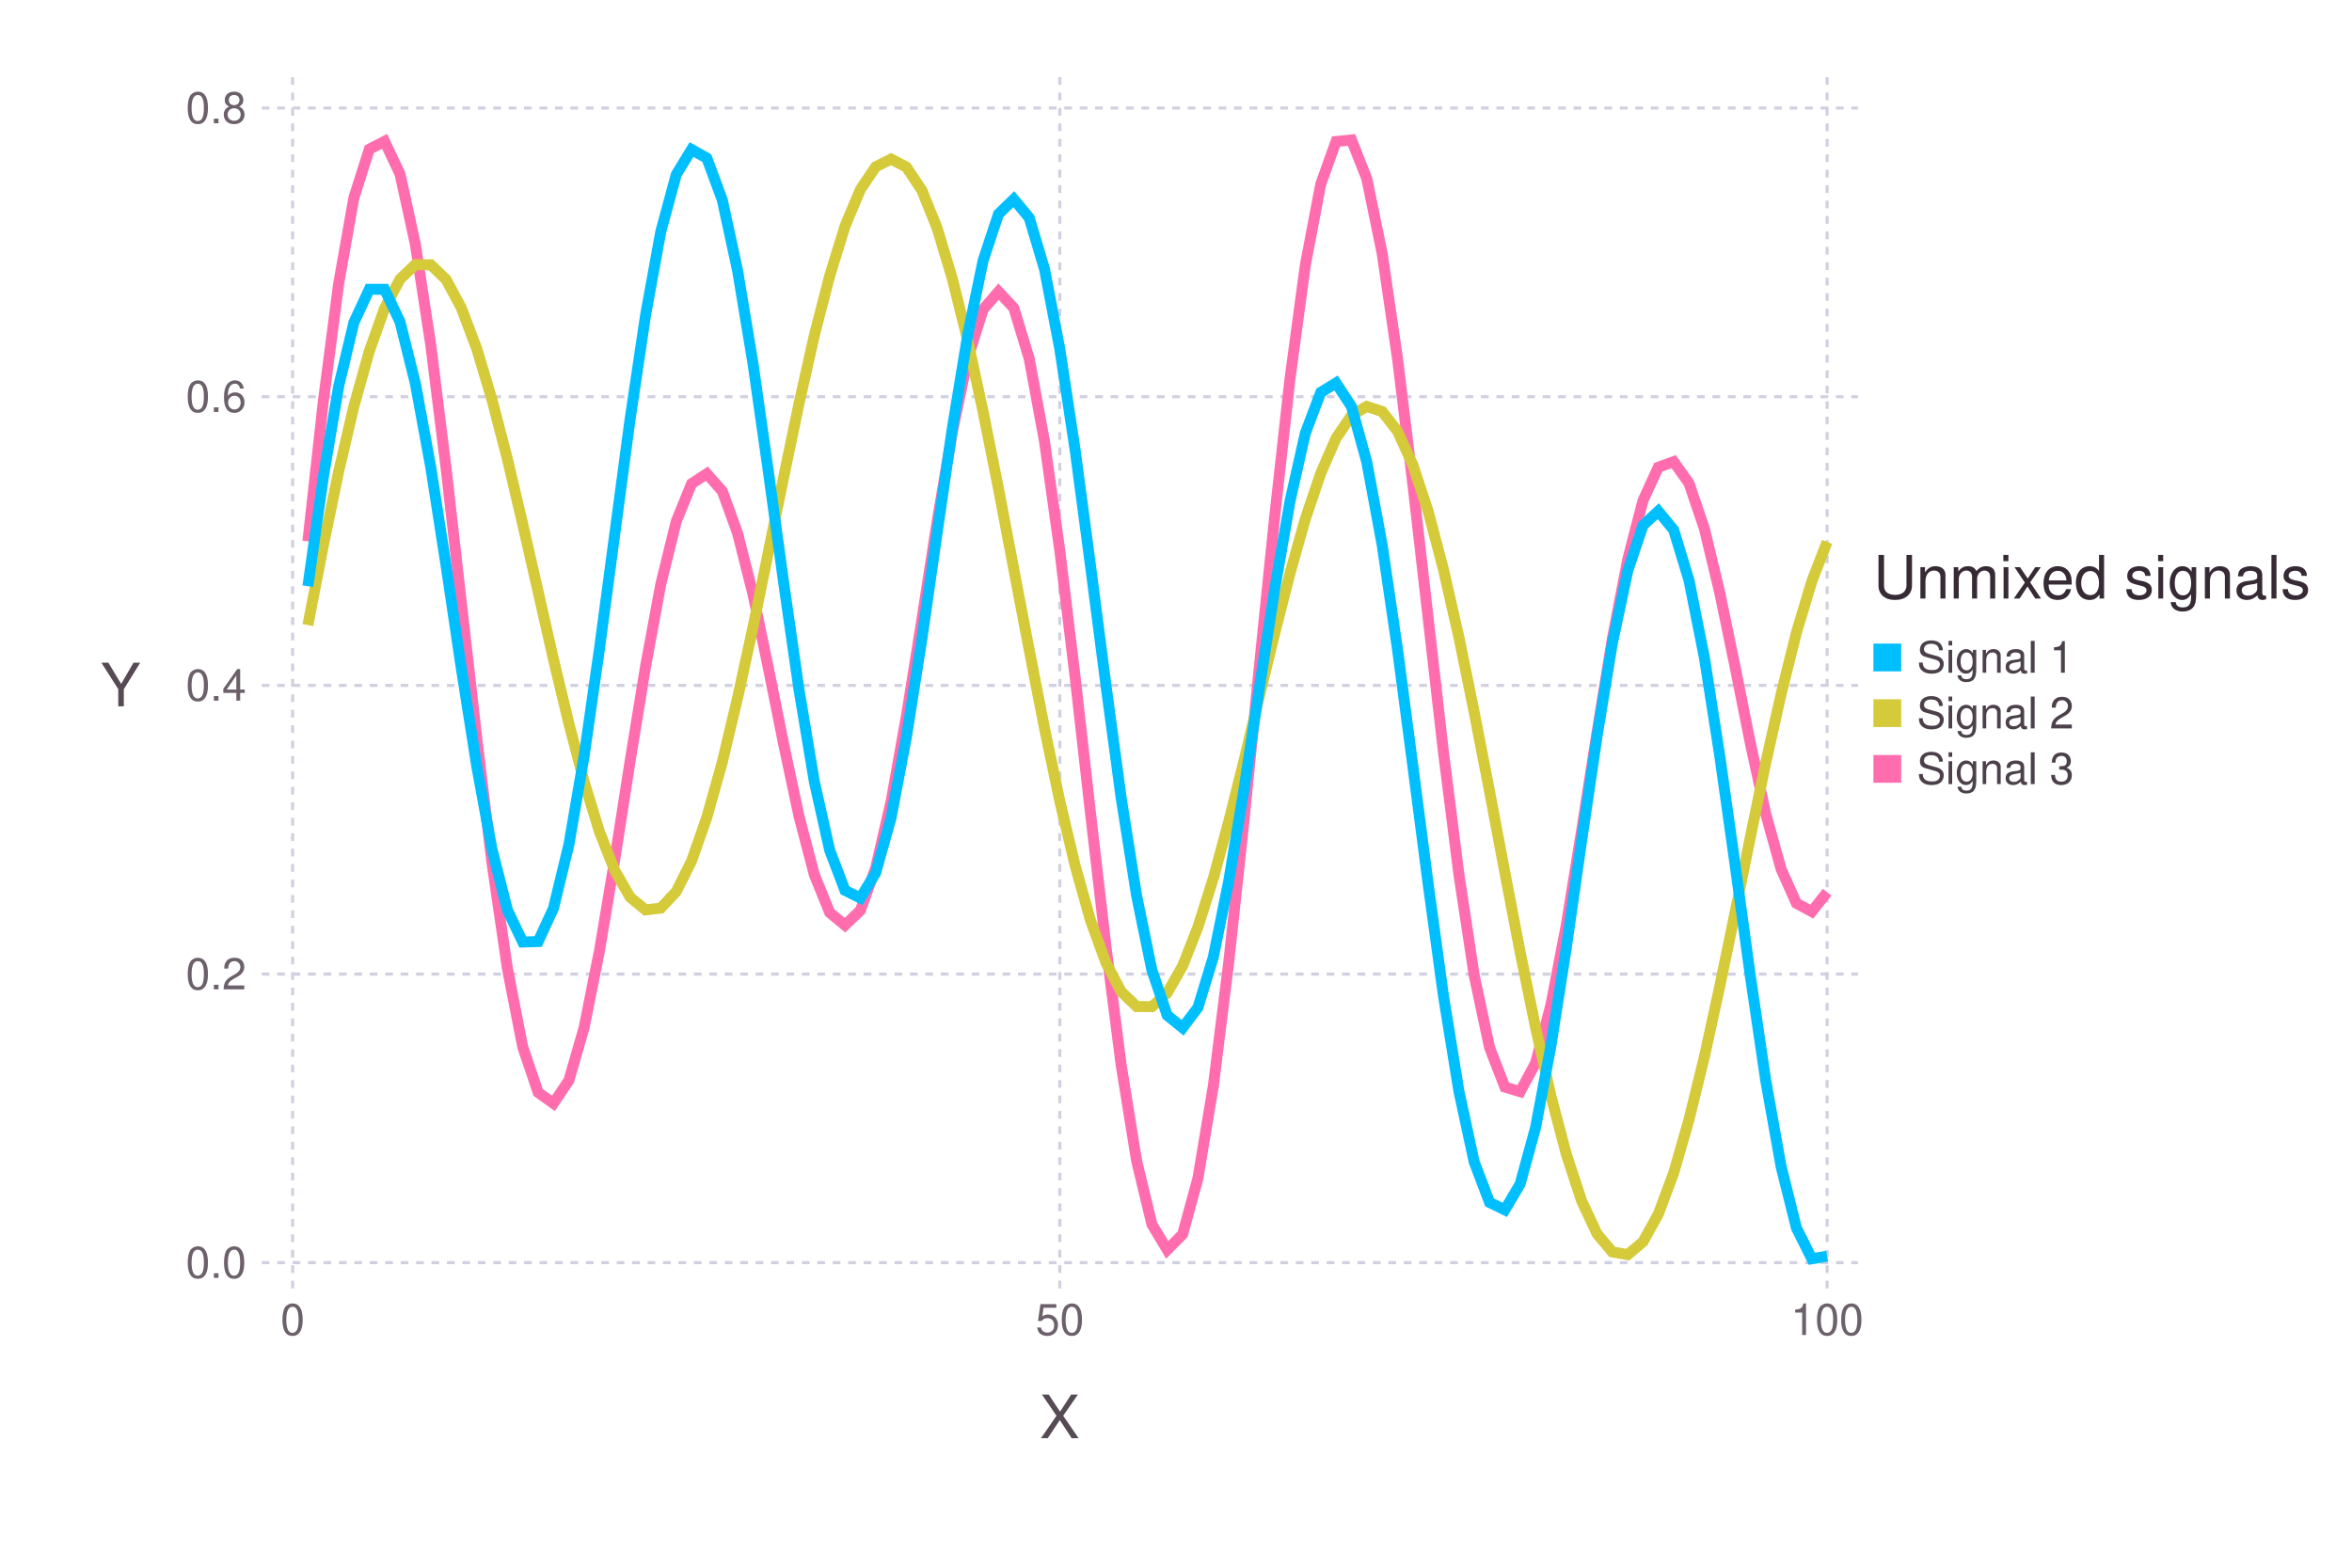
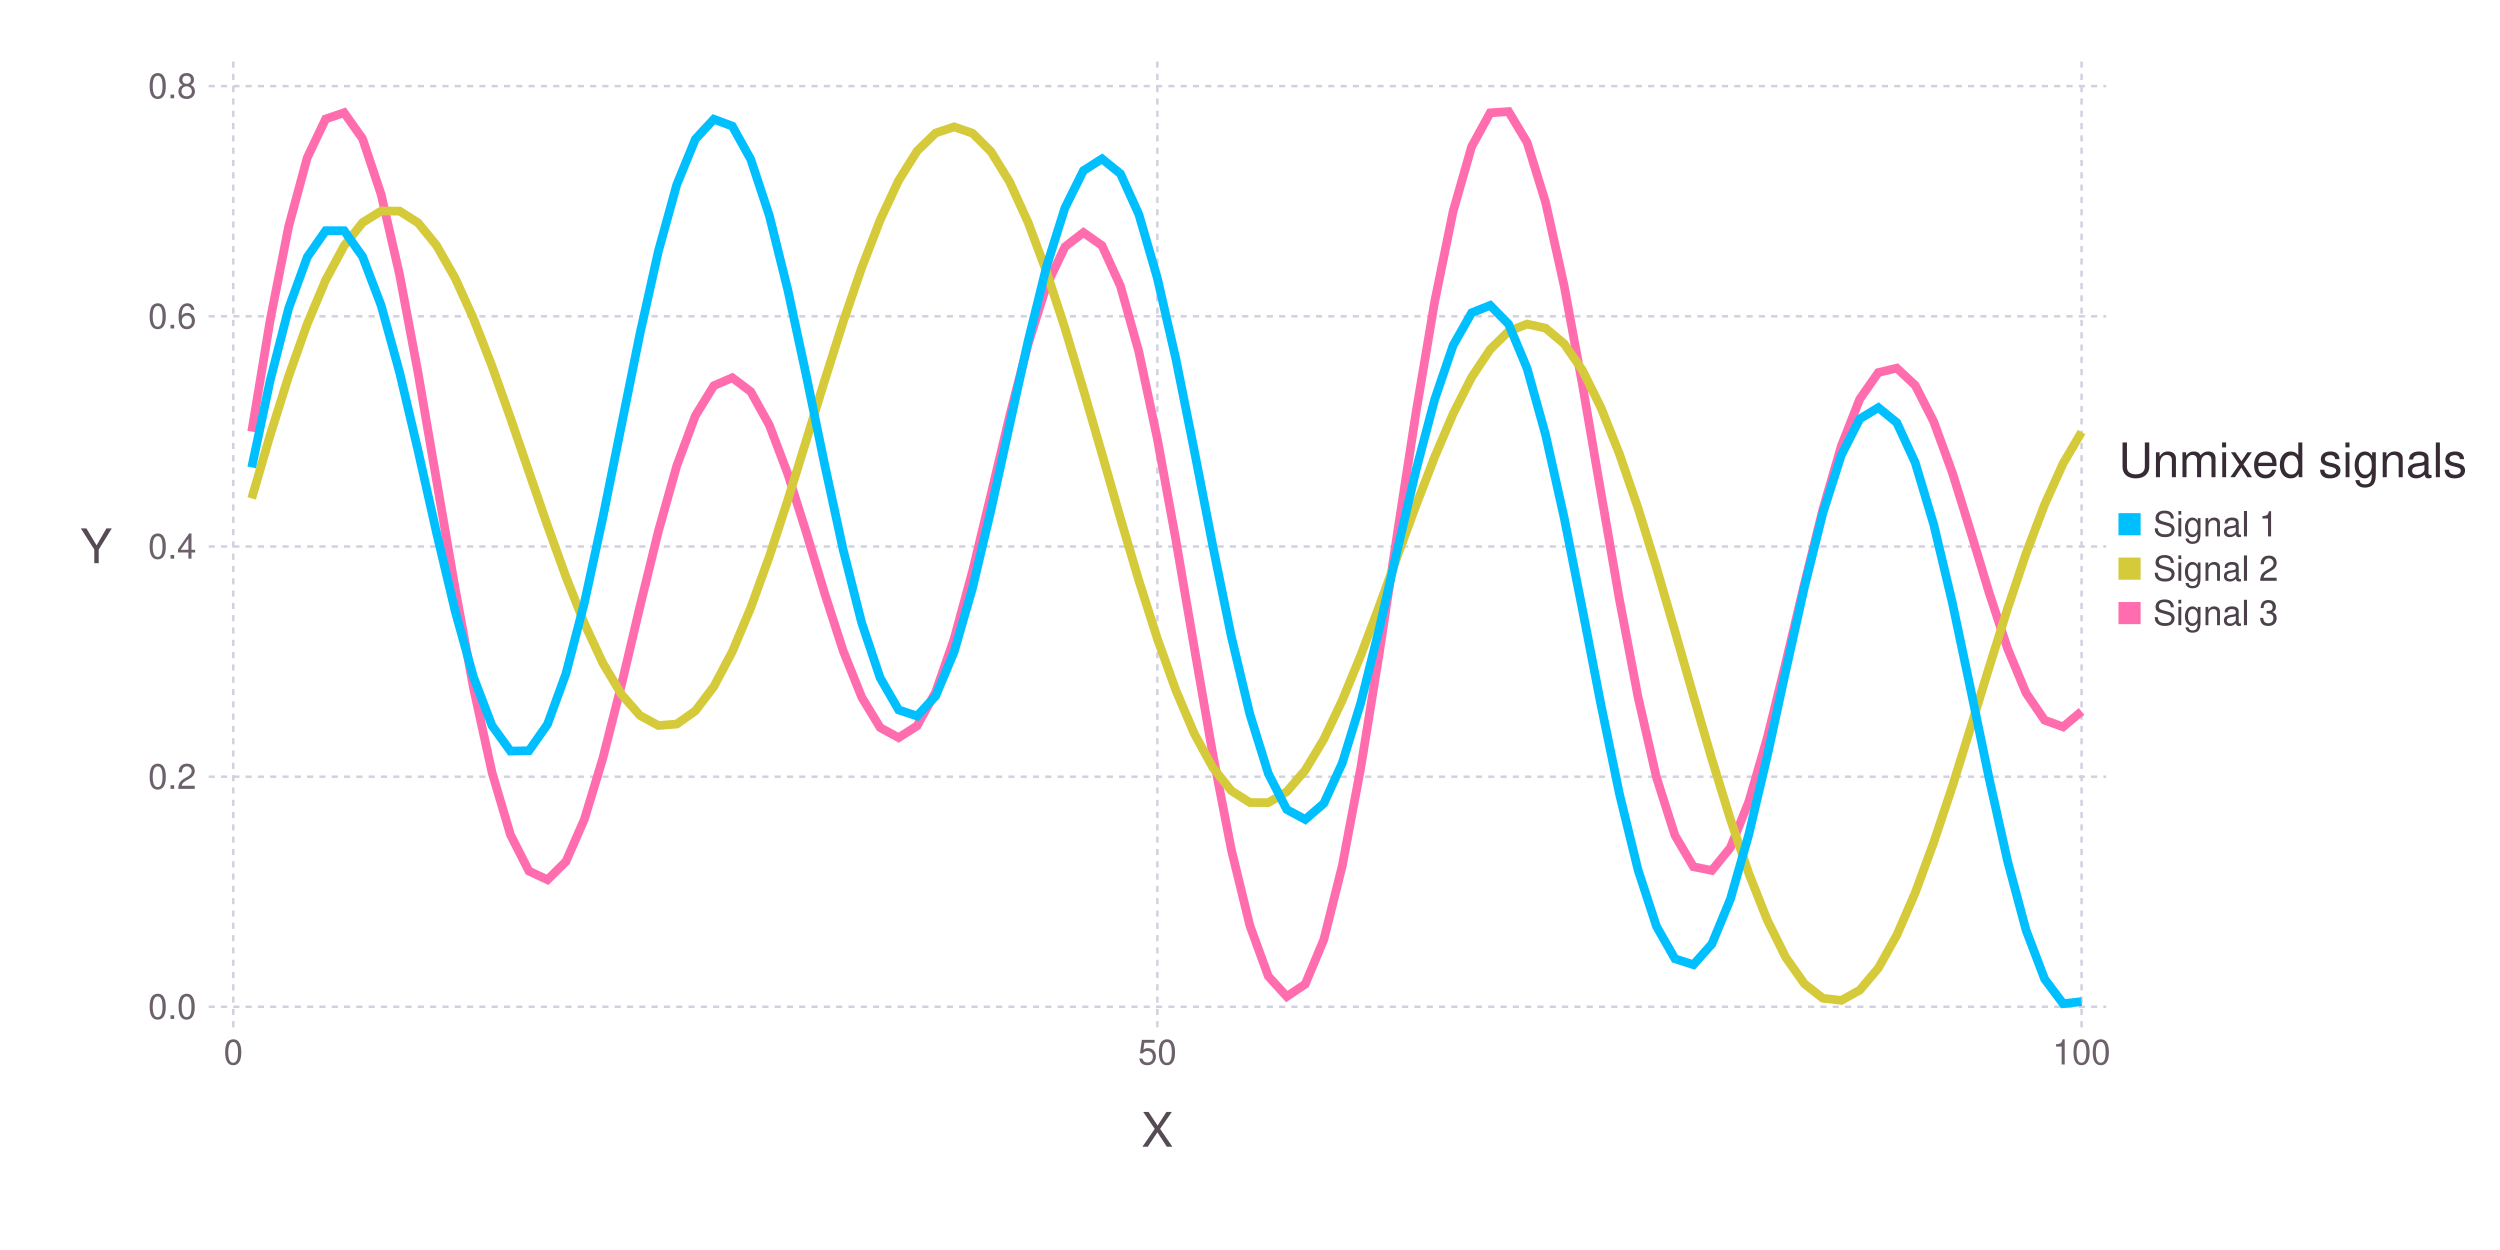
- <svg xmlns="http://www.w3.org/2000/svg" version="1.2" width="152.4mm" height="101.6mm" viewBox="0 0 152.4 101.6" stroke="none" fill="#000000" stroke-width="0.3" font-size="3.88">
+ <svg xmlns="http://www.w3.org/2000/svg" version="1.2" width="203.2mm" height="101.6mm" viewBox="0 0 203.2 101.6" stroke="none" fill="#000000" stroke-width="0.3" font-size="3.88">
  <g class="plotroot xscalable yscalable" id="img-3ae9910f-1">
    <g font-size="3.88" font-family="'PT Sans','Helvetica Neue','Helvetica',sans-serif" fill="#564A55" stroke="#000000" stroke-opacity="0.000" id="img-3ae9910f-2">
-       <text x="68.67" y="90.88" text-anchor="middle" dy="0.6em">X</text>
+       <text x="94.07" y="90.88" text-anchor="middle" dy="0.6em">X</text>
    </g>
    <g class="guide xlabels" font-size="2.82" font-family="'PT Sans Caption','Helvetica Neue','Helvetica',sans-serif" fill="#6C606B" id="img-3ae9910f-3">
      <text x="18.96" y="84.83" text-anchor="middle" dy="0.6em">0</text>
-       <text x="68.67" y="84.83" text-anchor="middle" dy="0.6em">50</text>
-       <text x="118.39" y="84.83" text-anchor="middle" dy="0.6em">100</text>
+       <text x="94.07" y="84.83" text-anchor="middle" dy="0.6em">50</text>
+       <text x="169.19" y="84.83" text-anchor="middle" dy="0.6em">100</text>
    </g>
    <g class="guide colorkey" id="img-3ae9910f-4">
      <g fill="#4C404B" font-size="2.82" font-family="'PT Sans','Helvetica Neue','Helvetica',sans-serif" id="img-3ae9910f-5">
-         <text x="124.2" y="42.61" dy="0.35em" id="img-3ae9910f-6" class="color_Signal_1">Signal 1</text>
-         <text x="124.2" y="46.22" dy="0.35em" id="img-3ae9910f-7" class="color_Signal_2">Signal 2</text>
-         <text x="124.2" y="49.83" dy="0.35em" id="img-3ae9910f-8" class="color_Signal_3">Signal 3</text>
+         <text x="175" y="42.61" dy="0.35em" id="img-3ae9910f-6" class="color_Signal_1">Signal 1</text>
+         <text x="175" y="46.22" dy="0.35em" id="img-3ae9910f-7" class="color_Signal_2">Signal 2</text>
+         <text x="175" y="49.83" dy="0.35em" id="img-3ae9910f-8" class="color_Signal_3">Signal 3</text>
      </g>
      <g stroke="#000000" stroke-opacity="0.000" id="img-3ae9910f-9">
-         <rect x="121.39" y="41.71" width="1.8" height="1.8" id="img-3ae9910f-10" fill="#00BFFF" class="color_Signal_1" />
-         <rect x="121.39" y="45.32" width="1.8" height="1.8" id="img-3ae9910f-11" fill="#D4CA3A" class="color_Signal_2" />
-         <rect x="121.39" y="48.93" width="1.8" height="1.8" id="img-3ae9910f-12" fill="#FF6DAE" class="color_Signal_3" />
+         <rect x="172.19" y="41.71" width="1.8" height="1.8" id="img-3ae9910f-10" fill="#00BFFF" class="color_Signal_1" />
+         <rect x="172.19" y="45.32" width="1.8" height="1.8" id="img-3ae9910f-11" fill="#D4CA3A" class="color_Signal_2" />
+         <rect x="172.19" y="48.93" width="1.8" height="1.8" id="img-3ae9910f-12" fill="#FF6DAE" class="color_Signal_3" />
      </g>
      <g fill="#362A35" font-size="3.88" font-family="'PT Sans','Helvetica Neue','Helvetica',sans-serif" stroke="#000000" stroke-opacity="0.000" id="img-3ae9910f-13">
-         <text x="121.39" y="38.79" id="img-3ae9910f-14">Unmixed signals</text>
+         <text x="172.19" y="38.79" id="img-3ae9910f-14">Unmixed signals</text>
      </g>
    </g>
    <g clip-path="url(#img-3ae9910f-15)">
      <g id="img-3ae9910f-16">
        <g pointer-events="visible" opacity="1" fill="#000000" fill-opacity="0.000" stroke="#000000" stroke-opacity="0.000" class="guide background" id="img-3ae9910f-17">
-           <rect x="16.96" y="5" width="103.43" height="78.83" id="img-3ae9910f-18" />
+           <rect x="16.96" y="5" width="154.23" height="78.83" id="img-3ae9910f-18" />
        </g>
        <g class="guide ygridlines xfixed" stroke-dasharray="0.5,0.5" stroke-width="0.2" stroke="#D0D0E0" id="img-3ae9910f-19">
-           <path fill="none" d="M16.96,81.83 L 120.39 81.83" id="img-3ae9910f-20" />
-           <path fill="none" d="M16.96,63.13 L 120.39 63.13" id="img-3ae9910f-21" />
-           <path fill="none" d="M16.96,44.42 L 120.39 44.42" id="img-3ae9910f-22" />
-           <path fill="none" d="M16.96,25.71 L 120.39 25.71" id="img-3ae9910f-23" />
-           <path fill="none" d="M16.96,7 L 120.39 7" id="img-3ae9910f-24" />
+           <path fill="none" d="M16.96,81.83 L 171.19 81.83" id="img-3ae9910f-20" />
+           <path fill="none" d="M16.96,63.13 L 171.19 63.13" id="img-3ae9910f-21" />
+           <path fill="none" d="M16.96,44.42 L 171.19 44.42" id="img-3ae9910f-22" />
+           <path fill="none" d="M16.96,25.71 L 171.19 25.71" id="img-3ae9910f-23" />
+           <path fill="none" d="M16.96,7 L 171.19 7" id="img-3ae9910f-24" />
        </g>
        <g class="guide xgridlines yfixed" stroke-dasharray="0.5,0.5" stroke-width="0.2" stroke="#D0D0E0" id="img-3ae9910f-25">
          <path fill="none" d="M18.96,5 L 18.96 83.83" id="img-3ae9910f-26" />
-           <path fill="none" d="M68.67,5 L 68.67 83.83" id="img-3ae9910f-27" />
-           <path fill="none" d="M118.39,5 L 118.39 83.83" id="img-3ae9910f-28" />
+           <path fill="none" d="M94.07,5 L 94.07 83.83" id="img-3ae9910f-27" />
+           <path fill="none" d="M169.19,5 L 169.19 83.83" id="img-3ae9910f-28" />
        </g>
        <g class="plotpanel" id="img-3ae9910f-29">
          <g stroke-width="0.71" fill="#000000" fill-opacity="0.000" class="geometry color_Signal_3" stroke-dasharray="none" stroke="#FF6DAE" id="img-3ae9910f-30">
-             <path fill="none" d="M19.95,35.08 L 20.95 26.02 21.94 18.41 22.93 12.82 23.93 9.67 24.92 9.16 25.92 11.28 26.91 15.81 27.91 22.34 28.9 30.31 29.89 39.04 30.89 47.81 31.88 55.94 32.88 62.78 33.87 67.85 34.87 70.8 35.86 71.51 36.86 70.02 37.85 66.59 38.84 61.63 39.84 55.67 40.83 49.32 41.83 43.19 42.82 37.85 43.82 33.79 44.81 31.35 45.8 30.7 46.8 31.83 47.79 34.55 48.79 38.51 49.78 43.26 50.78 48.24 51.77 52.89 52.76 56.67 53.76 59.14 54.75 59.96 55.75 59 56.74 56.25 57.74 51.94 58.73 46.42 59.73 40.19 60.72 33.83 61.71 27.98 62.71 23.22 63.7 20.06 64.7 18.9 65.69 19.96 66.69 23.25 67.68 28.61 68.67 35.68 69.67 43.92 70.66 52.7 71.66 61.32 72.65 69.05 73.65 75.24 74.64 79.35 75.63 81 76.63 79.99 77.62 76.37 78.62 70.37 79.61 62.42 80.61 53.14 81.6 43.22 82.6 33.43 83.59 24.52 84.58 17.18 85.58 11.93 86.57 9.17 87.57 9.07 88.56 11.57 89.56 16.43 90.55 23.21 91.54 31.32 92.54 40.07 93.53 48.75 94.53 56.66 95.52 63.2 96.52 67.9 97.51 70.45 98.5 70.75 99.5 68.89 100.49 65.14 101.49 59.95 102.48 53.85 103.48 47.48 104.47 41.42 105.47 36.26 106.46 32.44 107.45 30.28 108.45 29.92 109.44 31.32 110.44 34.27 111.43 38.4 112.43 43.23 113.42 48.19 114.41 52.73 115.41 56.33 116.4 58.54 117.4 59.08 118.39 57.82" id="img-3ae9910f-31" />
+             <path fill="none" d="M20.46,35.08 L 21.96 26.02 23.46 18.41 24.97 12.82 26.47 9.67 27.97 9.16 29.47 11.28 30.98 15.81 32.48 22.34 33.98 30.31 35.48 39.04 36.99 47.81 38.49 55.94 39.99 62.78 41.49 67.85 42.99 70.8 44.5 71.51 46 70.02 47.5 66.59 49 61.63 50.51 55.67 52.01 49.32 53.51 43.19 55.01 37.85 56.52 33.79 58.02 31.35 59.52 30.7 61.02 31.83 62.53 34.55 64.03 38.51 65.53 43.26 67.03 48.24 68.53 52.89 70.04 56.67 71.54 59.14 73.04 59.96 74.54 59 76.05 56.25 77.55 51.94 79.05 46.42 80.55 40.19 82.06 33.83 83.56 27.98 85.06 23.22 86.56 20.06 88.06 18.9 89.57 19.96 91.07 23.25 92.57 28.61 94.07 35.68 95.58 43.92 97.08 52.7 98.58 61.32 100.08 69.05 101.59 75.24 103.09 79.35 104.59 81 106.09 79.99 107.6 76.37 109.1 70.37 110.6 62.42 112.1 53.14 113.6 43.22 115.11 33.43 116.61 24.52 118.11 17.18 119.61 11.93 121.12 9.17 122.62 9.07 124.12 11.57 125.62 16.43 127.13 23.21 128.63 31.32 130.13 40.07 131.63 48.75 133.14 56.66 134.64 63.2 136.14 67.9 137.64 70.45 139.14 70.75 140.65 68.89 142.15 65.14 143.65 59.95 145.15 53.85 146.66 47.48 148.16 41.42 149.66 36.26 151.16 32.44 152.67 30.28 154.17 29.92 155.67 31.32 157.17 34.27 158.68 38.4 160.18 43.23 161.68 48.19 163.18 52.73 164.68 56.33 166.19 58.54 167.69 59.08 169.19 57.82" id="img-3ae9910f-31" />
          </g>
          <g stroke-width="0.71" fill="#000000" fill-opacity="0.000" class="geometry color_Signal_2" stroke-dasharray="none" stroke="#D4CA3A" id="img-3ae9910f-32">
-             <path fill="none" d="M19.95,40.51 L 20.95 35.36 21.94 30.58 22.93 26.33 23.93 22.76 24.92 19.98 25.92 18.09 26.91 17.15 27.91 17.16 28.9 18.11 29.89 19.95 30.89 22.6 31.88 25.91 32.88 29.76 33.87 33.97 34.87 38.35 35.86 42.72 36.86 46.89 37.85 50.67 38.84 53.9 39.84 56.43 40.83 58.15 41.83 58.97 42.82 58.85 43.82 57.78 44.81 55.8 45.8 52.97 46.8 49.4 47.79 45.24 48.79 40.65 49.78 35.81 50.78 30.92 51.77 26.17 52.76 21.76 53.76 17.88 54.75 14.67 55.75 12.28 56.74 10.81 57.74 10.31 58.73 10.83 59.73 12.33 60.72 14.78 61.71 18.07 62.71 22.09 63.7 26.68 64.7 31.68 65.69 36.89 66.69 42.13 67.68 47.2 68.67 51.92 69.67 56.12 70.66 59.65 71.66 62.39 72.65 64.27 73.65 65.23 74.64 65.24 75.63 64.35 76.63 62.6 77.62 60.08 78.62 56.92 79.61 53.27 80.61 49.28 81.6 45.14 82.6 41.03 83.59 37.14 84.58 33.63 85.58 30.67 86.57 28.4 87.57 26.93 88.56 26.34 89.56 26.67 90.55 27.94 91.54 30.11 92.54 33.14 93.53 36.91 94.53 41.3 95.52 46.15 96.52 51.3 97.51 56.55 98.5 61.71 99.5 66.6 100.49 71.01 101.49 74.8 102.48 77.82 103.48 79.96 104.47 81.14 105.47 81.31 106.46 80.48 107.45 78.69 108.45 76.01 109.44 72.56 110.44 68.48 111.43 63.94 112.43 59.12 113.42 54.23 114.41 49.45 115.41 44.98 116.4 41 117.4 37.67 118.39 35.12" id="img-3ae9910f-33" />
+             <path fill="none" d="M20.46,40.51 L 21.96 35.36 23.46 30.58 24.97 26.33 26.47 22.76 27.97 19.98 29.47 18.09 30.98 17.15 32.48 17.16 33.98 18.11 35.48 19.95 36.99 22.6 38.49 25.91 39.99 29.76 41.49 33.97 42.99 38.35 44.5 42.72 46 46.89 47.5 50.67 49 53.9 50.51 56.43 52.01 58.15 53.51 58.97 55.01 58.85 56.52 57.78 58.02 55.8 59.52 52.97 61.02 49.4 62.53 45.24 64.03 40.65 65.53 35.81 67.03 30.92 68.53 26.17 70.04 21.76 71.54 17.88 73.04 14.67 74.54 12.28 76.05 10.81 77.55 10.31 79.05 10.83 80.55 12.33 82.06 14.78 83.56 18.07 85.06 22.09 86.56 26.68 88.06 31.68 89.57 36.89 91.07 42.13 92.57 47.2 94.07 51.92 95.58 56.12 97.08 59.65 98.58 62.39 100.08 64.27 101.59 65.23 103.09 65.24 104.59 64.35 106.09 62.6 107.6 60.08 109.1 56.92 110.6 53.27 112.1 49.28 113.6 45.14 115.11 41.03 116.61 37.14 118.11 33.63 119.61 30.67 121.12 28.4 122.62 26.93 124.12 26.34 125.62 26.67 127.13 27.94 128.63 30.11 130.13 33.14 131.63 36.91 133.14 41.3 134.64 46.15 136.14 51.3 137.64 56.55 139.14 61.71 140.65 66.6 142.15 71.01 143.65 74.8 145.15 77.82 146.66 79.96 148.16 81.14 149.66 81.31 151.16 80.48 152.67 78.69 154.17 76.01 155.67 72.56 157.17 68.48 158.68 63.94 160.18 59.12 161.68 54.23 163.18 49.45 164.68 44.98 166.19 41 167.69 37.67 169.19 35.12" id="img-3ae9910f-33" />
          </g>
          <g stroke-width="0.71" fill="#000000" fill-opacity="0.000" class="geometry color_Signal_1" stroke-dasharray="none" stroke="#00BFFF" id="img-3ae9910f-34">
-             <path fill="none" d="M19.95,37.99 L 20.95 30.92 21.94 25.06 22.93 20.9 23.93 18.75 24.92 18.75 25.92 20.86 26.91 24.83 27.91 30.27 28.9 36.63 29.89 43.3 30.89 49.65 31.88 55.05 32.88 58.98 33.87 61.05 34.87 61.02 35.86 58.87 36.86 54.75 37.85 48.99 38.84 42.07 39.84 34.57 40.83 27.15 41.83 20.43 42.82 15 43.82 11.31 44.81 9.69 45.8 10.25 46.8 12.95 47.79 17.52 48.79 23.55 49.78 30.51 50.78 37.77 51.77 44.68 52.76 50.63 53.76 55.1 54.75 57.7 55.75 58.2 56.74 56.57 57.74 52.99 58.73 47.78 59.73 41.44 60.72 34.54 61.71 27.74 62.71 21.67 63.7 16.89 64.7 13.87 65.69 12.91 66.69 14.12 67.68 17.44 68.67 22.61 69.67 29.2 70.66 36.67 71.66 44.39 72.65 51.73 73.65 58.06 74.64 62.88 75.63 65.8 76.63 66.61 77.62 65.3 78.62 62.02 79.61 57.14 80.61 51.13 81.6 44.59 82.6 38.16 83.59 32.47 84.58 28.07 85.58 25.43 86.57 24.82 87.57 26.35 88.56 29.94 89.56 35.32 90.55 42.06 91.54 49.59 92.54 57.3 93.53 64.54 94.53 70.71 95.52 75.3 96.52 77.93 97.51 78.41 98.5 76.73 99.5 73.07 100.49 67.8 101.49 61.42 102.48 54.51 103.48 47.73 104.47 41.71 105.47 37 106.46 34.05 107.45 33.13 108.45 34.35 109.44 37.61 110.44 42.63 111.43 48.96 112.43 56.06 113.42 63.29 114.41 70.01 115.41 75.61 116.4 79.58 117.4 81.58 118.39 81.41" id="img-3ae9910f-35" />
+             <path fill="none" d="M20.46,37.99 L 21.96 30.92 23.46 25.06 24.97 20.9 26.47 18.75 27.97 18.75 29.47 20.86 30.98 24.83 32.48 30.27 33.98 36.63 35.48 43.3 36.99 49.65 38.49 55.05 39.99 58.98 41.49 61.05 42.99 61.02 44.5 58.87 46 54.75 47.5 48.99 49 42.07 50.51 34.57 52.01 27.15 53.51 20.43 55.01 15 56.52 11.31 58.02 9.69 59.52 10.25 61.02 12.95 62.53 17.52 64.03 23.55 65.53 30.51 67.03 37.77 68.53 44.68 70.04 50.63 71.54 55.1 73.04 57.7 74.54 58.2 76.05 56.57 77.55 52.99 79.05 47.78 80.55 41.44 82.06 34.54 83.56 27.74 85.06 21.67 86.56 16.89 88.06 13.87 89.57 12.91 91.07 14.12 92.57 17.44 94.07 22.61 95.58 29.2 97.08 36.67 98.58 44.39 100.08 51.73 101.59 58.06 103.09 62.88 104.59 65.8 106.09 66.61 107.6 65.3 109.1 62.02 110.6 57.14 112.1 51.13 113.6 44.59 115.11 38.16 116.61 32.47 118.11 28.07 119.61 25.43 121.12 24.82 122.62 26.35 124.12 29.94 125.62 35.32 127.13 42.06 128.63 49.59 130.13 57.3 131.63 64.54 133.14 70.71 134.64 75.3 136.14 77.93 137.64 78.41 139.14 76.73 140.65 73.07 142.15 67.8 143.65 61.42 145.15 54.51 146.66 47.73 148.16 41.71 149.66 37 151.16 34.05 152.67 33.13 154.17 34.35 155.67 37.61 157.17 42.63 158.68 48.96 160.18 56.06 161.68 63.29 163.18 70.01 164.68 75.61 166.19 79.58 167.69 81.58 169.19 81.41" id="img-3ae9910f-35" />
          </g>
        </g>
      </g>
    </g>
    <g class="guide ylabels" font-size="2.82" font-family="'PT Sans Caption','Helvetica Neue','Helvetica',sans-serif" fill="#6C606B" id="img-3ae9910f-36">
      <text x="15.96" y="81.83" text-anchor="end" dy="0.35em" id="img-3ae9910f-37">0.0</text>
      <text x="15.96" y="63.13" text-anchor="end" dy="0.35em" id="img-3ae9910f-38">0.2</text>
      <text x="15.96" y="44.42" text-anchor="end" dy="0.35em" id="img-3ae9910f-39">0.4</text>
      <text x="15.96" y="25.71" text-anchor="end" dy="0.35em" id="img-3ae9910f-40">0.6</text>
      <text x="15.96" y="7" text-anchor="end" dy="0.35em" id="img-3ae9910f-41">0.8</text>
    </g>
    <g font-size="3.88" font-family="'PT Sans','Helvetica Neue','Helvetica',sans-serif" fill="#564A55" stroke="#000000" stroke-opacity="0.000" id="img-3ae9910f-42">
      <text x="9.11" y="44.42" text-anchor="end" dy="0.35em" id="img-3ae9910f-43">Y</text>
    </g>
  </g>
  <defs>
    <clipPath id="img-3ae9910f-15">
-       <path d="M16.96,5 L 120.39 5 120.39 83.83 16.96 83.83" />
+       <path d="M16.96,5 L 171.19 5 171.19 83.83 16.96 83.83" />
    </clipPath>
  </defs>
</svg>
